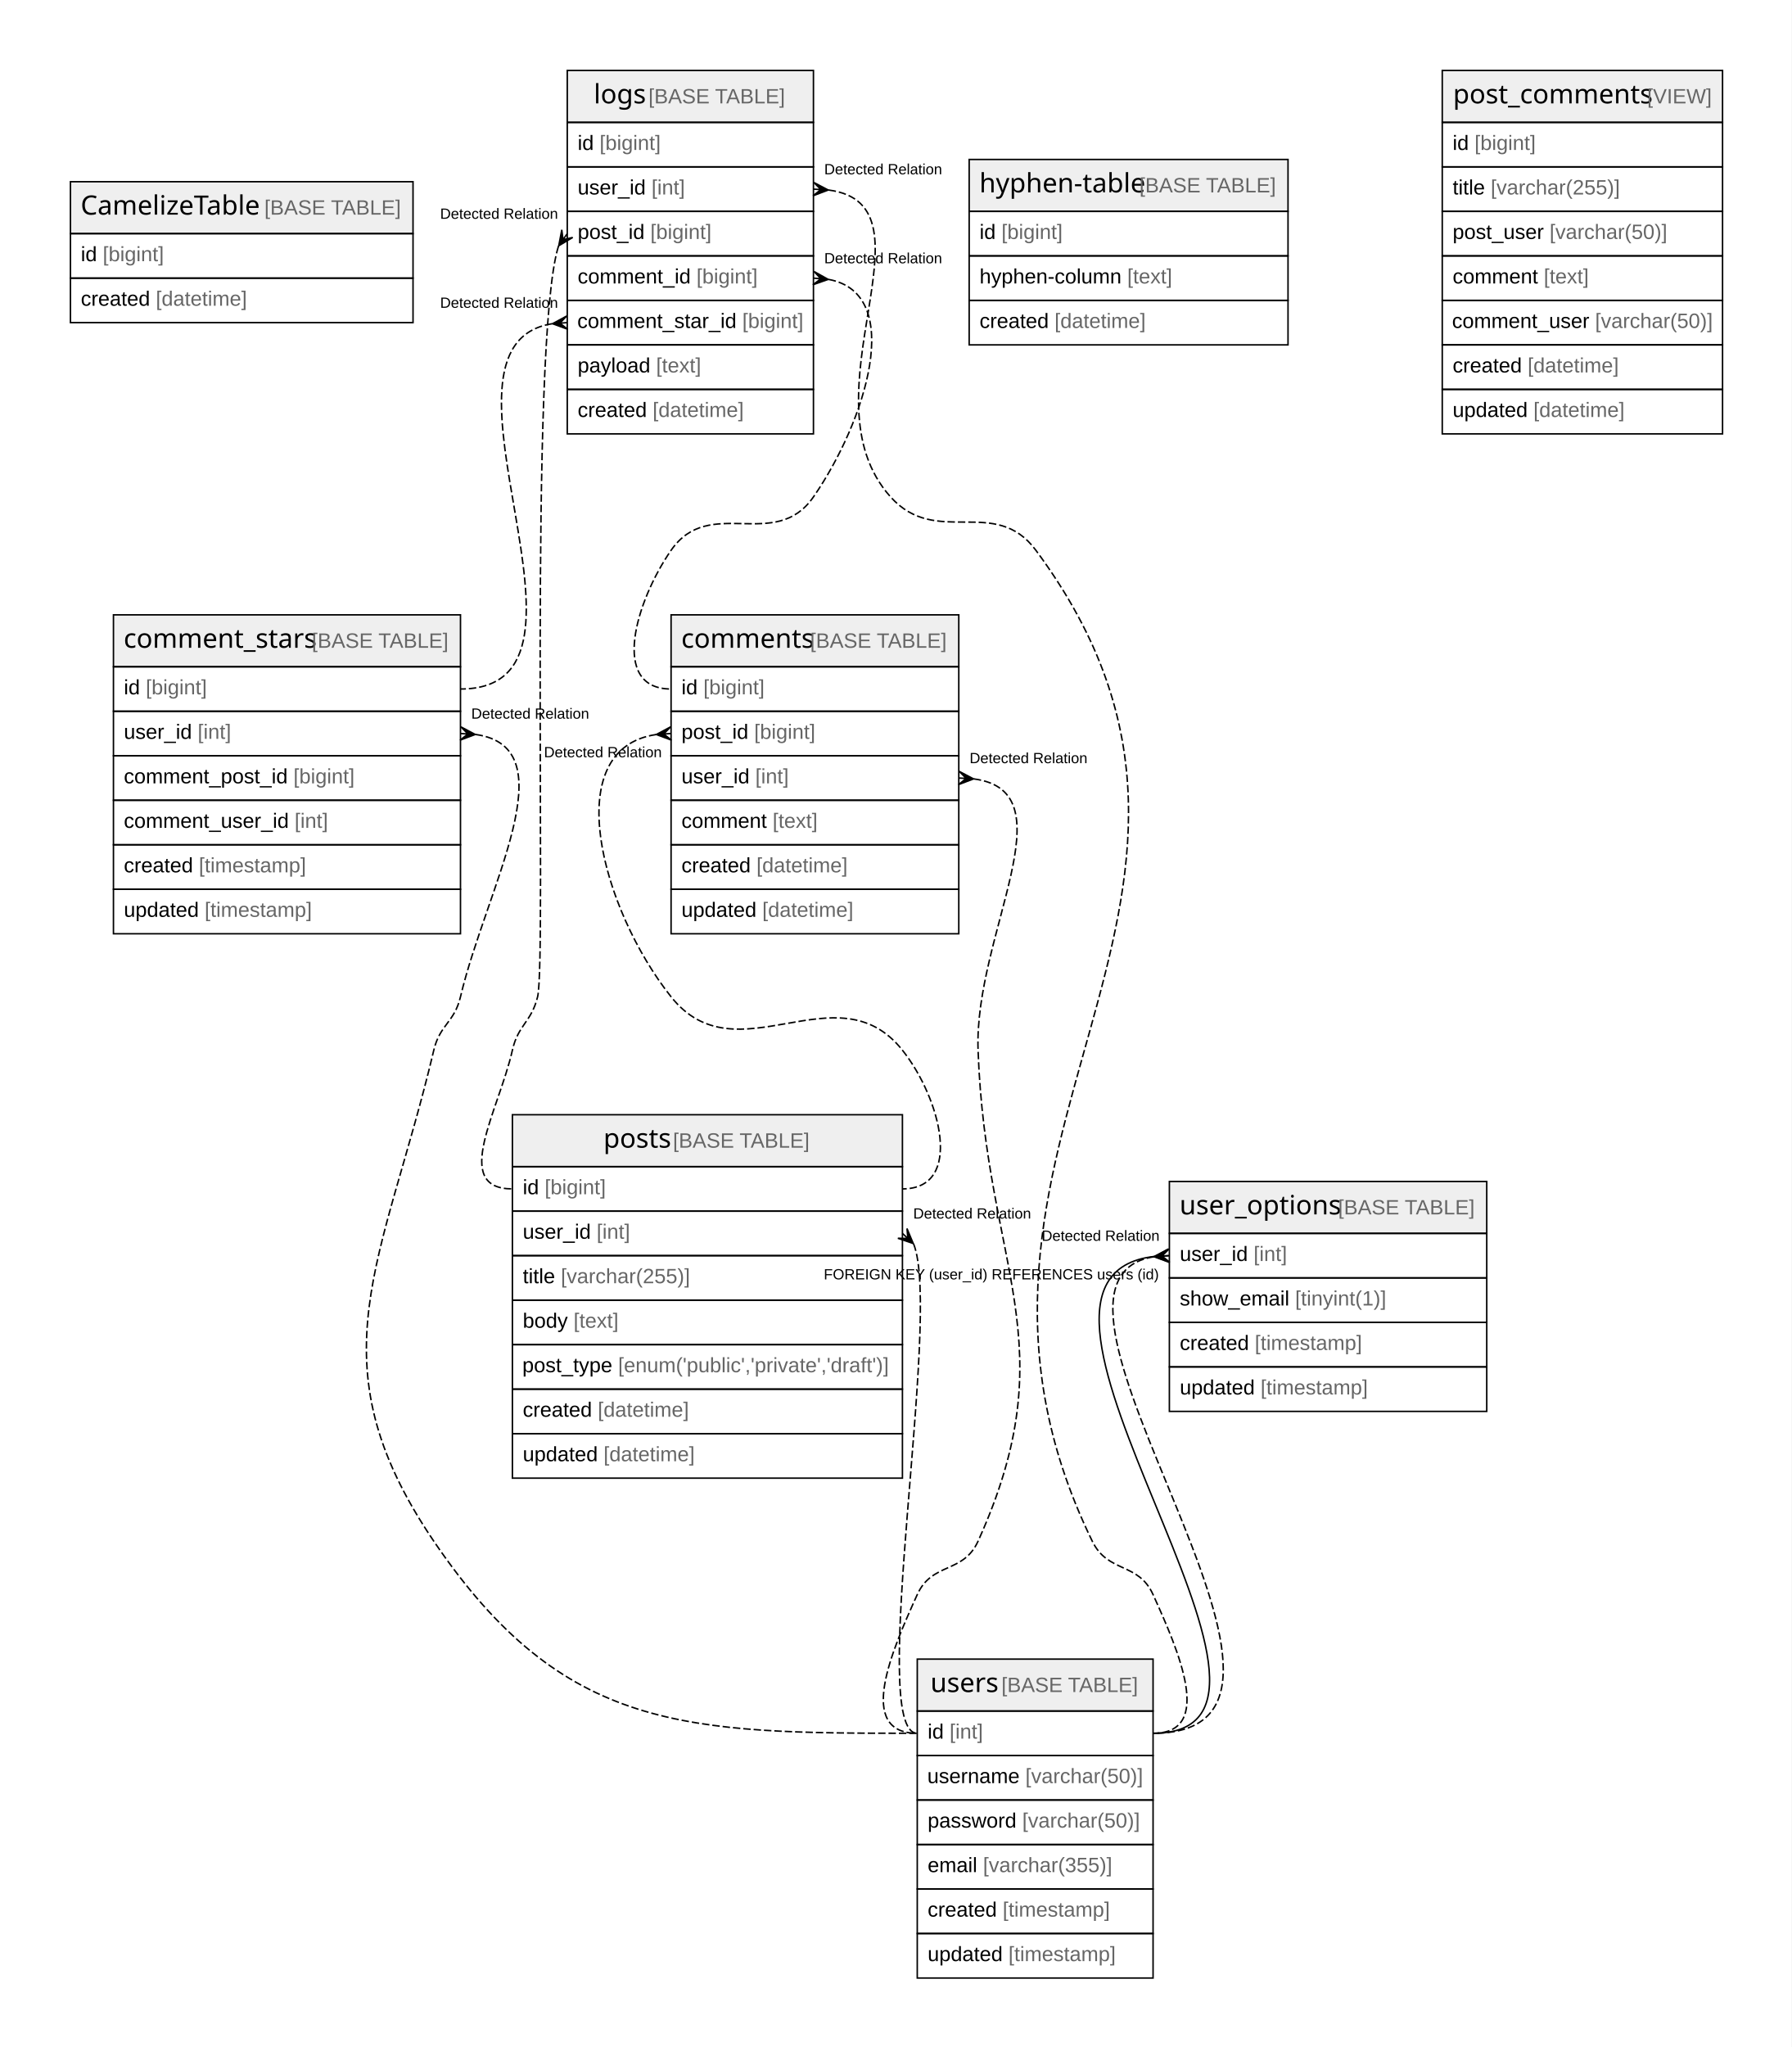
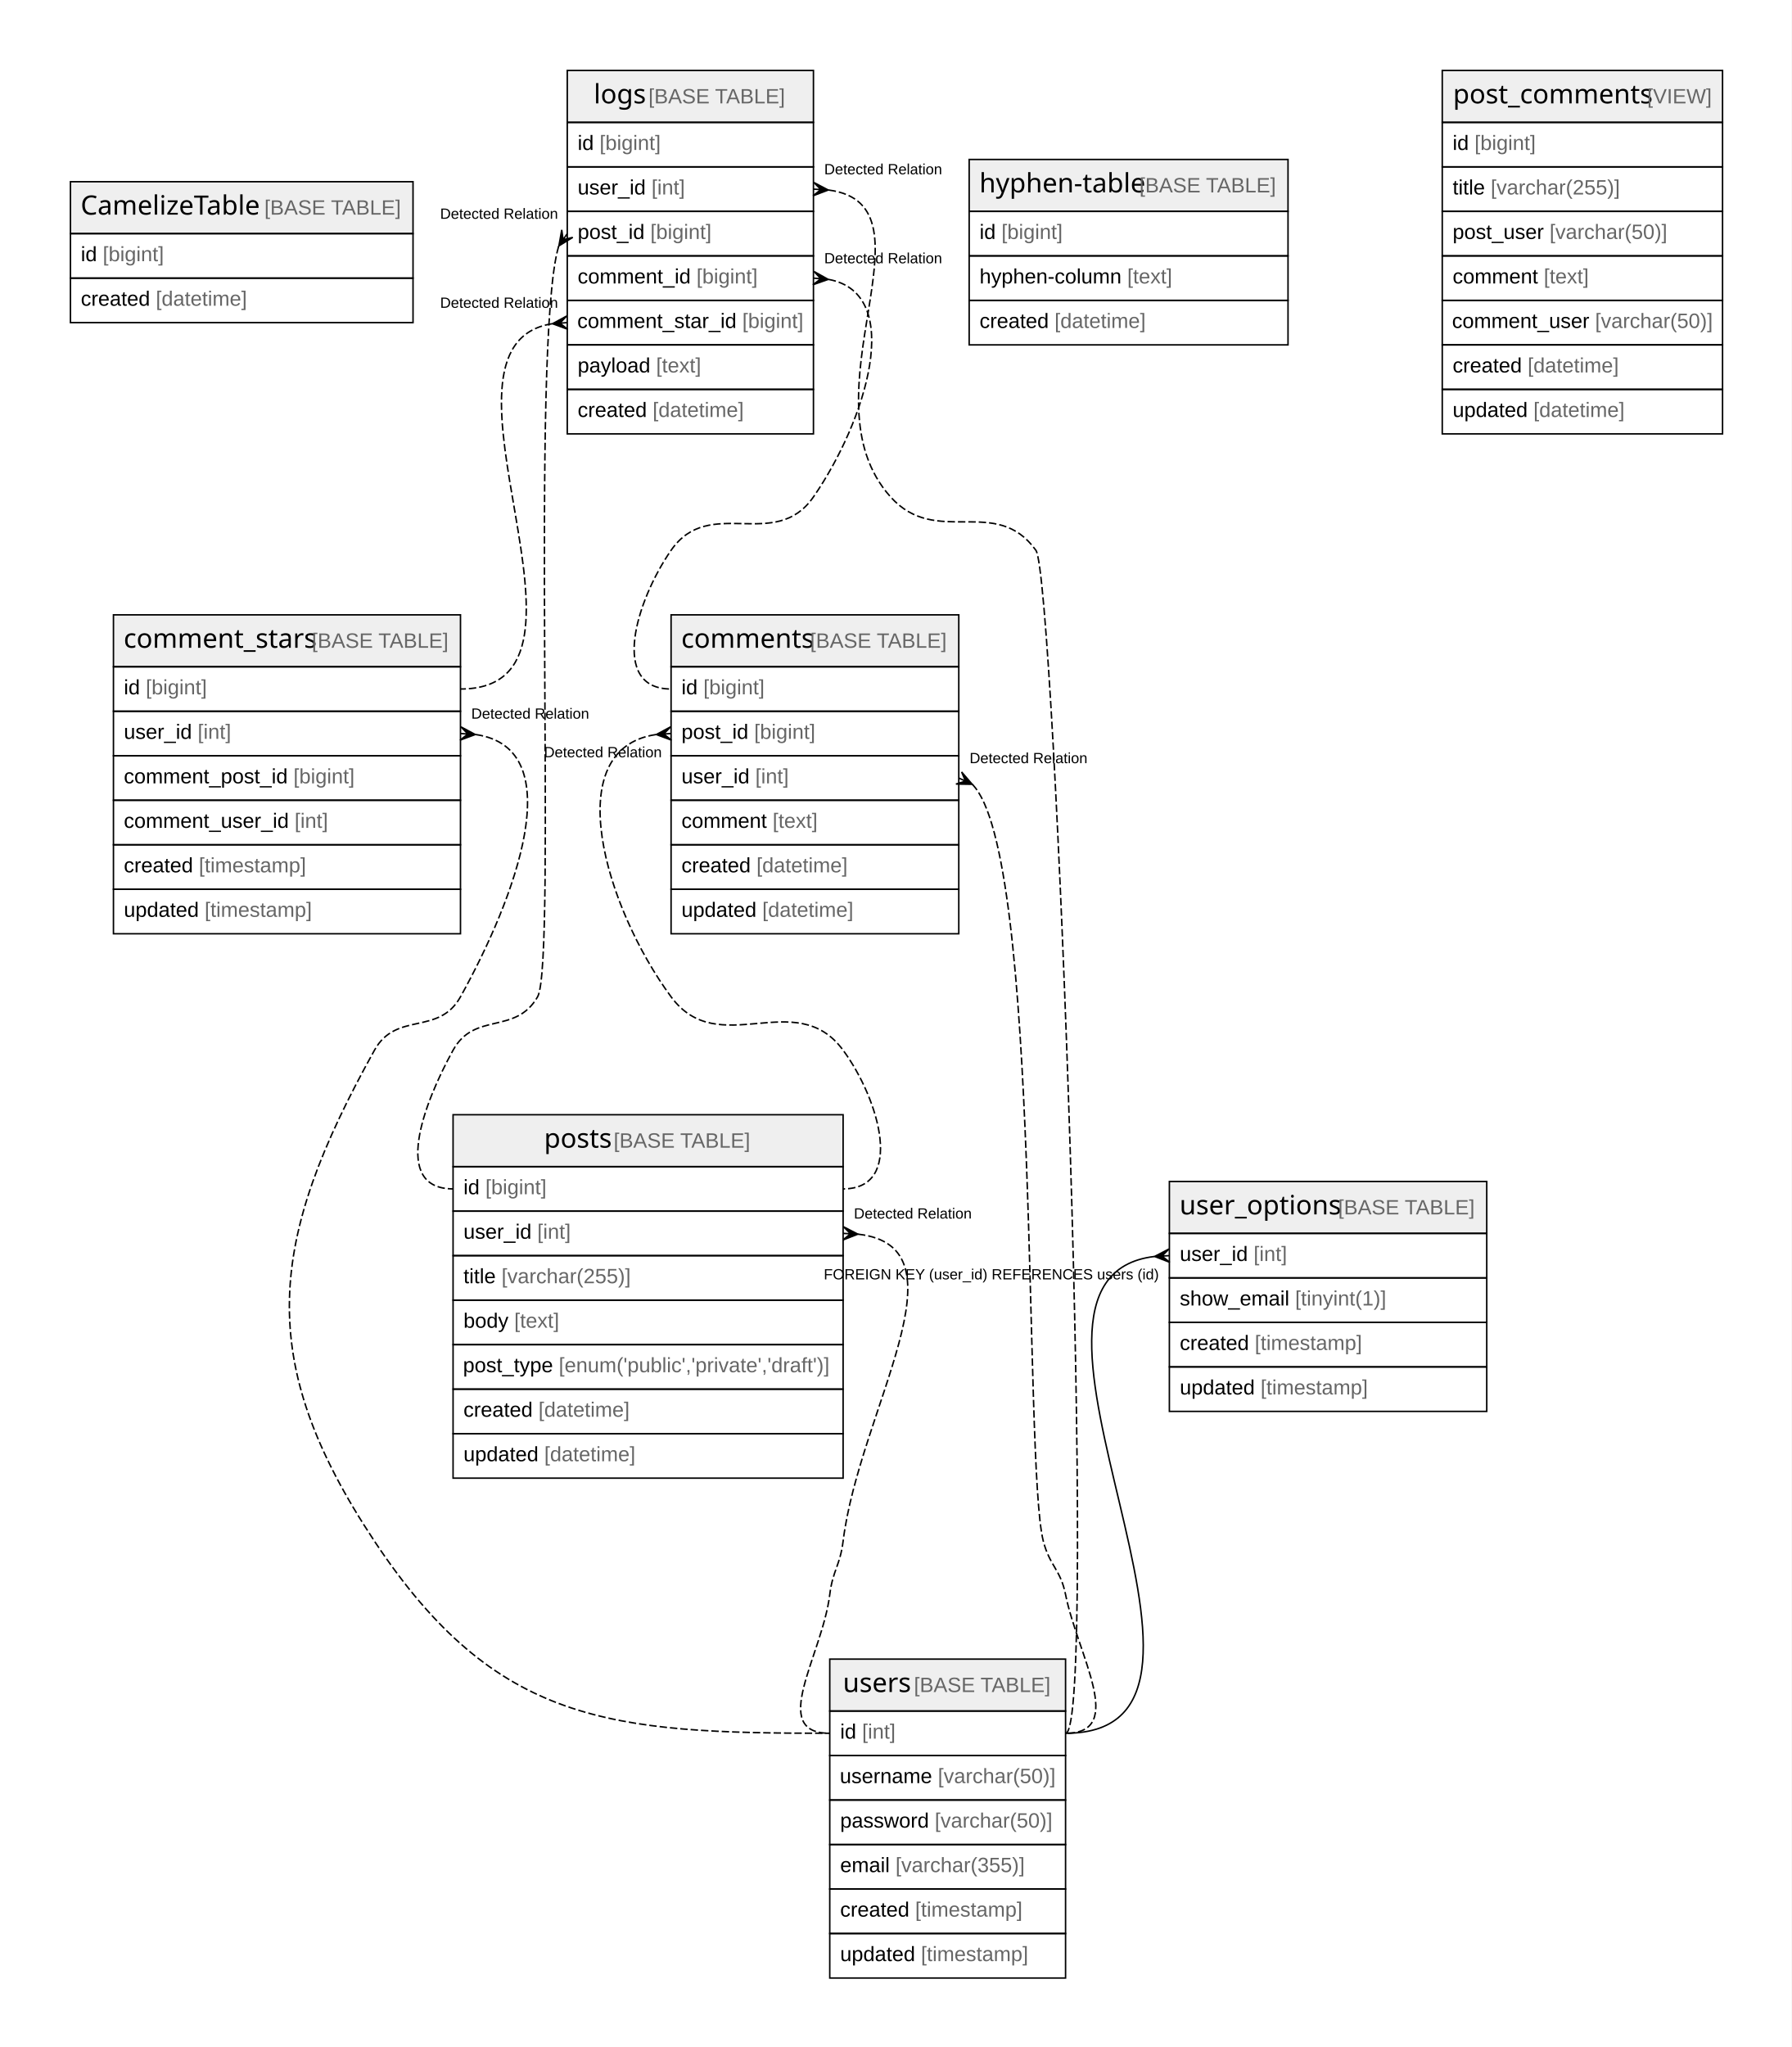
<svg xmlns="http://www.w3.org/2000/svg" width="1208pt" height="1380pt" viewBox="0.00 0.00 1208.00 1380.00">
  <g id="graph0" class="graph" transform="scale(1 1) rotate(0) translate(4 1376)">
    <polygon fill="#ffffff" stroke="transparent" points="-4,4 -4,-1376 1204,-1376 1204,4 -4,4" />
    <g id="node1" class="node">
      <polygon fill="#efefef" stroke="transparent" points="43.5,-1218.5 43.5,-1253.5 274.5,-1253.5 274.5,-1218.5 43.5,-1218.5" />
      <polygon fill="none" stroke="#000000" points="43.5,-1218.5 43.5,-1253.5 274.5,-1253.5 274.5,-1218.5 43.5,-1218.5" />
      <text text-anchor="start" x="50.372" y="-1231.3" font-family="Arial Bold" font-size="18.00" fill="#000000">CamelizeTable</text>
      <text text-anchor="start" x="170.374" y="-1231.3" font-family="Arial" font-size="14.00" fill="#000000"> </text>
      <text text-anchor="start" x="174.265" y="-1231.3" font-family="Arial" font-size="14.00" fill="#666666">[BASE TABLE]</text>
      <polygon fill="none" stroke="#000000" points="43.5,-1188.5 43.5,-1218.5 274.5,-1218.5 274.5,-1188.5 43.5,-1188.5" />
      <text text-anchor="start" x="50.5" y="-1199.9" font-family="Arial" font-size="14.00" fill="#000000">id </text>
      <text text-anchor="start" x="65.28" y="-1199.9" font-family="Arial" font-size="14.00" fill="#666666">[bigint]</text>
      <polygon fill="none" stroke="#000000" points="43.5,-1158.5 43.5,-1188.5 274.5,-1188.5 274.5,-1158.5 43.5,-1158.5" />
      <text text-anchor="start" x="50.5" y="-1169.9" font-family="Arial" font-size="14.00" fill="#000000">created </text>
      <text text-anchor="start" x="101.072" y="-1169.9" font-family="Arial" font-size="14.00" fill="#666666">[datetime]</text>
    </g>
    <g id="node2" class="node">
      <polygon fill="#efefef" stroke="transparent" points="72.5,-926.5 72.5,-961.5 306.5,-961.5 306.5,-926.5 72.5,-926.5" />
      <polygon fill="none" stroke="#000000" points="72.5,-926.5 72.5,-961.5 306.5,-961.5 306.5,-926.5 72.5,-926.5" />
      <text text-anchor="start" x="79.367" y="-939.3" font-family="Arial Bold" font-size="18.00" fill="#000000">comment_stars</text>
      <text text-anchor="start" x="202.379" y="-939.3" font-family="Arial" font-size="14.00" fill="#000000"> </text>
      <text text-anchor="start" x="206.27" y="-939.3" font-family="Arial" font-size="14.00" fill="#666666">[BASE TABLE]</text>
      <polygon fill="none" stroke="#000000" points="72.5,-896.5 72.5,-926.5 306.5,-926.5 306.5,-896.5 72.5,-896.5" />
      <text text-anchor="start" x="79.5" y="-907.9" font-family="Arial" font-size="14.00" fill="#000000">id </text>
      <text text-anchor="start" x="94.28" y="-907.9" font-family="Arial" font-size="14.00" fill="#666666">[bigint]</text>
      <polygon fill="none" stroke="#000000" points="72.5,-866.5 72.5,-896.5 306.5,-896.5 306.5,-866.5 72.5,-866.5" />
      <text text-anchor="start" x="79.5" y="-877.9" font-family="Arial" font-size="14.00" fill="#000000">user_id </text>
      <text text-anchor="start" x="129.288" y="-877.9" font-family="Arial" font-size="14.00" fill="#666666">[int]</text>
      <polygon fill="none" stroke="#000000" points="72.5,-836.5 72.5,-866.5 306.5,-866.5 306.5,-836.5 72.5,-836.5" />
      <text text-anchor="start" x="79.5" y="-847.9" font-family="Arial" font-size="14.00" fill="#000000">comment_post_id </text>
      <text text-anchor="start" x="193.86" y="-847.9" font-family="Arial" font-size="14.00" fill="#666666">[bigint]</text>
      <polygon fill="none" stroke="#000000" points="72.5,-806.5 72.5,-836.5 306.5,-836.5 306.5,-806.5 72.5,-806.5" />
      <text text-anchor="start" x="79.5" y="-817.9" font-family="Arial" font-size="14.00" fill="#000000">comment_user_id </text>
      <text text-anchor="start" x="194.63" y="-817.9" font-family="Arial" font-size="14.00" fill="#666666">[int]</text>
      <polygon fill="none" stroke="#000000" points="72.5,-776.5 72.5,-806.5 306.5,-806.5 306.5,-776.5 72.5,-776.5" />
      <text text-anchor="start" x="79.5" y="-787.9" font-family="Arial" font-size="14.00" fill="#000000">created </text>
      <text text-anchor="start" x="130.072" y="-787.9" font-family="Arial" font-size="14.00" fill="#666666">[timestamp]</text>
      <polygon fill="none" stroke="#000000" points="72.5,-746.5 72.5,-776.5 306.5,-776.5 306.5,-746.5 72.5,-746.5" />
      <text text-anchor="start" x="79.5" y="-757.9" font-family="Arial" font-size="14.00" fill="#000000">updated </text>
      <text text-anchor="start" x="133.977" y="-757.9" font-family="Arial" font-size="14.00" fill="#666666">[timestamp]</text>
    </g>
    <g id="node9" class="node">
-       <polygon fill="#efefef" stroke="transparent" points="614.5,-222.5 614.5,-257.5 773.5,-257.5 773.5,-222.5 614.5,-222.5" />
-       <polygon fill="none" stroke="#000000" points="614.5,-222.5 614.5,-257.5 773.5,-257.5 773.5,-222.5 614.5,-222.5" />
-       <text text-anchor="start" x="623.371" y="-235.3" font-family="Arial Bold" font-size="18.00" fill="#000000">users</text>
-       <text text-anchor="start" x="667.375" y="-235.3" font-family="Arial" font-size="14.00" fill="#000000"> </text>
-       <text text-anchor="start" x="671.266" y="-235.3" font-family="Arial" font-size="14.00" fill="#666666">[BASE TABLE]</text>
-       <polygon fill="none" stroke="#000000" points="614.5,-192.5 614.5,-222.5 773.5,-222.5 773.5,-192.5 614.5,-192.5" />
-       <text text-anchor="start" x="621.5" y="-203.9" font-family="Arial" font-size="14.00" fill="#000000">id </text>
-       <text text-anchor="start" x="636.28" y="-203.9" font-family="Arial" font-size="14.00" fill="#666666">[int]</text>
-       <polygon fill="none" stroke="#000000" points="614.5,-162.5 614.5,-192.5 773.5,-192.5 773.5,-162.5 614.5,-162.5" />
-       <text text-anchor="start" x="621.269" y="-173.9" font-family="Arial" font-size="14.00" fill="#000000">username </text>
-       <text text-anchor="start" x="687.394" y="-173.9" font-family="Arial" font-size="14.00" fill="#666666">[varchar(50)]</text>
-       <polygon fill="none" stroke="#000000" points="614.5,-132.5 614.5,-162.5 773.5,-162.5 773.5,-132.5 614.5,-132.5" />
-       <text text-anchor="start" x="621.5" y="-143.9" font-family="Arial" font-size="14.00" fill="#000000">password </text>
-       <text text-anchor="start" x="685.288" y="-143.9" font-family="Arial" font-size="14.00" fill="#666666">[varchar(50)]</text>
-       <polygon fill="none" stroke="#000000" points="614.5,-102.5 614.5,-132.5 773.5,-132.5 773.5,-102.5 614.5,-102.5" />
-       <text text-anchor="start" x="621.5" y="-113.9" font-family="Arial" font-size="14.00" fill="#000000">email </text>
-       <text text-anchor="start" x="658.83" y="-113.9" font-family="Arial" font-size="14.00" fill="#666666">[varchar(355)]</text>
-       <polygon fill="none" stroke="#000000" points="614.5,-72.5 614.5,-102.5 773.5,-102.5 773.5,-72.5 614.5,-72.5" />
-       <text text-anchor="start" x="621.5" y="-83.9" font-family="Arial" font-size="14.00" fill="#000000">created </text>
-       <text text-anchor="start" x="672.072" y="-83.9" font-family="Arial" font-size="14.00" fill="#666666">[timestamp]</text>
-       <polygon fill="none" stroke="#000000" points="614.5,-42.5 614.5,-72.5 773.5,-72.5 773.5,-42.5 614.5,-42.5" />
-       <text text-anchor="start" x="621.5" y="-53.9" font-family="Arial" font-size="14.00" fill="#000000">updated </text>
-       <text text-anchor="start" x="675.977" y="-53.9" font-family="Arial" font-size="14.00" fill="#666666">[timestamp]</text>
+       <polygon fill="#efefef" stroke="transparent" points="555.5,-222.5 555.5,-257.5 714.5,-257.5 714.5,-222.5 555.5,-222.5" />
+       <polygon fill="none" stroke="#000000" points="555.5,-222.5 555.5,-257.5 714.5,-257.5 714.5,-222.5 555.5,-222.5" />
+       <text text-anchor="start" x="564.371" y="-235.3" font-family="Arial Bold" font-size="18.00" fill="#000000">users</text>
+       <text text-anchor="start" x="608.375" y="-235.3" font-family="Arial" font-size="14.00" fill="#000000"> </text>
+       <text text-anchor="start" x="612.266" y="-235.3" font-family="Arial" font-size="14.00" fill="#666666">[BASE TABLE]</text>
+       <polygon fill="none" stroke="#000000" points="555.5,-192.5 555.5,-222.5 714.5,-222.5 714.5,-192.5 555.5,-192.5" />
+       <text text-anchor="start" x="562.5" y="-203.9" font-family="Arial" font-size="14.00" fill="#000000">id </text>
+       <text text-anchor="start" x="577.28" y="-203.9" font-family="Arial" font-size="14.00" fill="#666666">[int]</text>
+       <polygon fill="none" stroke="#000000" points="555.5,-162.5 555.5,-192.5 714.5,-192.5 714.5,-162.5 555.5,-162.5" />
+       <text text-anchor="start" x="562.269" y="-173.9" font-family="Arial" font-size="14.00" fill="#000000">username </text>
+       <text text-anchor="start" x="628.394" y="-173.9" font-family="Arial" font-size="14.00" fill="#666666">[varchar(50)]</text>
+       <polygon fill="none" stroke="#000000" points="555.5,-132.5 555.5,-162.5 714.5,-162.5 714.5,-132.5 555.5,-132.5" />
+       <text text-anchor="start" x="562.5" y="-143.9" font-family="Arial" font-size="14.00" fill="#000000">password </text>
+       <text text-anchor="start" x="626.288" y="-143.9" font-family="Arial" font-size="14.00" fill="#666666">[varchar(50)]</text>
+       <polygon fill="none" stroke="#000000" points="555.5,-102.5 555.5,-132.5 714.5,-132.5 714.5,-102.5 555.5,-102.5" />
+       <text text-anchor="start" x="562.5" y="-113.9" font-family="Arial" font-size="14.00" fill="#000000">email </text>
+       <text text-anchor="start" x="599.83" y="-113.9" font-family="Arial" font-size="14.00" fill="#666666">[varchar(355)]</text>
+       <polygon fill="none" stroke="#000000" points="555.5,-72.5 555.5,-102.5 714.5,-102.5 714.5,-72.5 555.5,-72.5" />
+       <text text-anchor="start" x="562.5" y="-83.9" font-family="Arial" font-size="14.00" fill="#000000">created </text>
+       <text text-anchor="start" x="613.072" y="-83.9" font-family="Arial" font-size="14.00" fill="#666666">[timestamp]</text>
+       <polygon fill="none" stroke="#000000" points="555.5,-42.5 555.5,-72.5 714.5,-72.5 714.5,-42.5 555.5,-42.5" />
+       <text text-anchor="start" x="562.5" y="-53.9" font-family="Arial" font-size="14.00" fill="#000000">updated </text>
+       <text text-anchor="start" x="616.977" y="-53.9" font-family="Arial" font-size="14.00" fill="#666666">[timestamp]</text>
    </g>
    <g id="edge2" class="edge">
-       <path fill="none" stroke="#000000" stroke-dasharray="5,2" d="M316.692,-880.849C379.786,-872.11 323.775,-777.179 306.5,-704 302.39,-686.59 292.61,-685.41 288.5,-668 254.701,-524.824 205.88,-458.72 288.5,-337 376.057,-208.007 458.598,-207.5 614.5,-207.5" />
-       <polygon fill="#000000" stroke="#000000" points="316.48,-880.862 306.213,-877.009 311.49,-881.181 306.5,-881.5 306.5,-881.5 306.5,-881.5 311.49,-881.181 306.787,-885.991 316.48,-880.862 316.48,-880.862" />
+       <path fill="none" stroke="#000000" stroke-dasharray="5,2" d="M316.819,-880.8C381.593,-871.41 343.052,-769.708 306.5,-704 291.751,-677.486 263.249,-694.514 248.5,-668 176.986,-539.441 167.166,-459.582 248.5,-337 330.373,-213.604 407.413,-207.5 555.5,-207.5" />
+       <polygon fill="#000000" stroke="#000000" points="316.477,-880.823 306.195,-877.01 311.488,-881.161 306.5,-881.5 306.5,-881.5 306.5,-881.5 311.488,-881.161 306.805,-885.99 316.477,-880.823 316.477,-880.823" />
      <text text-anchor="start" x="313.768" y="-891.5" font-family="Arial" font-size="10.00" fill="#000000">Detected Relation</text>
    </g>
    <g id="node3" class="node">
      <polygon fill="#efefef" stroke="transparent" points="448.5,-926.5 448.5,-961.5 642.5,-961.5 642.5,-926.5 448.5,-926.5" />
      <polygon fill="none" stroke="#000000" points="448.5,-926.5 448.5,-961.5 642.5,-961.5 642.5,-926.5 448.5,-926.5" />
      <text text-anchor="start" x="455.37" y="-939.3" font-family="Arial Bold" font-size="18.00" fill="#000000">comments</text>
      <text text-anchor="start" x="538.376" y="-939.3" font-family="Arial" font-size="14.00" fill="#000000"> </text>
      <text text-anchor="start" x="542.266" y="-939.3" font-family="Arial" font-size="14.00" fill="#666666">[BASE TABLE]</text>
      <polygon fill="none" stroke="#000000" points="448.5,-896.5 448.5,-926.5 642.5,-926.5 642.5,-896.5 448.5,-896.5" />
      <text text-anchor="start" x="455.5" y="-907.9" font-family="Arial" font-size="14.00" fill="#000000">id </text>
      <text text-anchor="start" x="470.28" y="-907.9" font-family="Arial" font-size="14.00" fill="#666666">[bigint]</text>
      <polygon fill="none" stroke="#000000" points="448.5,-866.5 448.5,-896.5 642.5,-896.5 642.5,-866.5 448.5,-866.5" />
      <text text-anchor="start" x="455.5" y="-877.9" font-family="Arial" font-size="14.00" fill="#000000">post_id </text>
      <text text-anchor="start" x="504.518" y="-877.9" font-family="Arial" font-size="14.00" fill="#666666">[bigint]</text>
      <polygon fill="none" stroke="#000000" points="448.5,-836.5 448.5,-866.5 642.5,-866.5 642.5,-836.5 448.5,-836.5" />
      <text text-anchor="start" x="455.5" y="-847.9" font-family="Arial" font-size="14.00" fill="#000000">user_id </text>
      <text text-anchor="start" x="505.288" y="-847.9" font-family="Arial" font-size="14.00" fill="#666666">[int]</text>
      <polygon fill="none" stroke="#000000" points="448.5,-806.5 448.5,-836.5 642.5,-836.5 642.5,-806.5 448.5,-806.5" />
      <text text-anchor="start" x="455.5" y="-817.9" font-family="Arial" font-size="14.00" fill="#000000">comment </text>
      <text text-anchor="start" x="516.95" y="-817.9" font-family="Arial" font-size="14.00" fill="#666666">[text]</text>
      <polygon fill="none" stroke="#000000" points="448.5,-776.5 448.5,-806.5 642.5,-806.5 642.5,-776.5 448.5,-776.5" />
      <text text-anchor="start" x="455.5" y="-787.9" font-family="Arial" font-size="14.00" fill="#000000">created </text>
      <text text-anchor="start" x="506.072" y="-787.9" font-family="Arial" font-size="14.00" fill="#666666">[datetime]</text>
      <polygon fill="none" stroke="#000000" points="448.5,-746.5 448.5,-776.5 642.5,-776.5 642.5,-746.5 448.5,-746.5" />
      <text text-anchor="start" x="455.5" y="-757.9" font-family="Arial" font-size="14.00" fill="#000000">updated </text>
      <text text-anchor="start" x="509.977" y="-757.9" font-family="Arial" font-size="14.00" fill="#666666">[datetime]</text>
    </g>
    <g id="node7" class="node">
-       <polygon fill="#efefef" stroke="transparent" points="341.5,-589.5 341.5,-624.5 604.5,-624.5 604.5,-589.5 341.5,-589.5" />
-       <polygon fill="none" stroke="#000000" points="341.5,-589.5 341.5,-624.5 604.5,-624.5 604.5,-589.5 341.5,-589.5" />
-       <text text-anchor="start" x="402.866" y="-602.3" font-family="Arial Bold" font-size="18.00" fill="#000000">posts</text>
-       <text text-anchor="start" x="445.88" y="-602.3" font-family="Arial" font-size="14.00" fill="#000000"> </text>
-       <text text-anchor="start" x="449.771" y="-602.3" font-family="Arial" font-size="14.00" fill="#666666">[BASE TABLE]</text>
-       <polygon fill="none" stroke="#000000" points="341.5,-559.5 341.5,-589.5 604.5,-589.5 604.5,-559.5 341.5,-559.5" />
-       <text text-anchor="start" x="348.5" y="-570.9" font-family="Arial" font-size="14.00" fill="#000000">id </text>
-       <text text-anchor="start" x="363.28" y="-570.9" font-family="Arial" font-size="14.00" fill="#666666">[bigint]</text>
-       <polygon fill="none" stroke="#000000" points="341.5,-529.5 341.5,-559.5 604.5,-559.5 604.5,-529.5 341.5,-529.5" />
-       <text text-anchor="start" x="348.5" y="-540.9" font-family="Arial" font-size="14.00" fill="#000000">user_id </text>
-       <text text-anchor="start" x="398.288" y="-540.9" font-family="Arial" font-size="14.00" fill="#666666">[int]</text>
-       <polygon fill="none" stroke="#000000" points="341.5,-499.5 341.5,-529.5 604.5,-529.5 604.5,-499.5 341.5,-499.5" />
-       <text text-anchor="start" x="348.5" y="-510.9" font-family="Arial" font-size="14.00" fill="#000000">title </text>
-       <text text-anchor="start" x="374.168" y="-510.9" font-family="Arial" font-size="14.00" fill="#666666">[varchar(255)]</text>
-       <polygon fill="none" stroke="#000000" points="341.5,-469.5 341.5,-499.5 604.5,-499.5 604.5,-469.5 341.5,-469.5" />
-       <text text-anchor="start" x="348.5" y="-480.9" font-family="Arial" font-size="14.00" fill="#000000">body </text>
-       <text text-anchor="start" x="382.738" y="-480.9" font-family="Arial" font-size="14.00" fill="#666666">[text]</text>
-       <polygon fill="none" stroke="#000000" points="341.5,-439.5 341.5,-469.5 604.5,-469.5 604.5,-439.5 341.5,-439.5" />
-       <text text-anchor="start" x="348.197" y="-450.9" font-family="Arial" font-size="14.00" fill="#000000">post_type </text>
-       <text text-anchor="start" x="412.782" y="-450.9" font-family="Arial" font-size="14.00" fill="#666666">[enum('public','private','draft')]</text>
-       <polygon fill="none" stroke="#000000" points="341.5,-409.5 341.5,-439.5 604.5,-439.5 604.5,-409.5 341.5,-409.5" />
-       <text text-anchor="start" x="348.5" y="-420.9" font-family="Arial" font-size="14.00" fill="#000000">created </text>
-       <text text-anchor="start" x="399.072" y="-420.9" font-family="Arial" font-size="14.00" fill="#666666">[datetime]</text>
-       <polygon fill="none" stroke="#000000" points="341.5,-379.5 341.5,-409.5 604.5,-409.5 604.5,-379.5 341.5,-379.5" />
-       <text text-anchor="start" x="348.5" y="-390.9" font-family="Arial" font-size="14.00" fill="#000000">updated </text>
-       <text text-anchor="start" x="402.977" y="-390.9" font-family="Arial" font-size="14.00" fill="#666666">[datetime]</text>
+       <polygon fill="#efefef" stroke="transparent" points="301.5,-589.5 301.5,-624.5 564.5,-624.5 564.5,-589.5 301.5,-589.5" />
+       <polygon fill="none" stroke="#000000" points="301.5,-589.5 301.5,-624.5 564.5,-624.5 564.5,-589.5 301.5,-589.5" />
+       <text text-anchor="start" x="362.866" y="-602.3" font-family="Arial Bold" font-size="18.00" fill="#000000">posts</text>
+       <text text-anchor="start" x="405.88" y="-602.3" font-family="Arial" font-size="14.00" fill="#000000"> </text>
+       <text text-anchor="start" x="409.771" y="-602.3" font-family="Arial" font-size="14.00" fill="#666666">[BASE TABLE]</text>
+       <polygon fill="none" stroke="#000000" points="301.5,-559.5 301.5,-589.5 564.5,-589.5 564.5,-559.5 301.5,-559.5" />
+       <text text-anchor="start" x="308.5" y="-570.9" font-family="Arial" font-size="14.00" fill="#000000">id </text>
+       <text text-anchor="start" x="323.28" y="-570.9" font-family="Arial" font-size="14.00" fill="#666666">[bigint]</text>
+       <polygon fill="none" stroke="#000000" points="301.5,-529.5 301.5,-559.5 564.5,-559.5 564.5,-529.5 301.5,-529.5" />
+       <text text-anchor="start" x="308.5" y="-540.9" font-family="Arial" font-size="14.00" fill="#000000">user_id </text>
+       <text text-anchor="start" x="358.288" y="-540.9" font-family="Arial" font-size="14.00" fill="#666666">[int]</text>
+       <polygon fill="none" stroke="#000000" points="301.5,-499.5 301.5,-529.5 564.5,-529.5 564.5,-499.5 301.5,-499.5" />
+       <text text-anchor="start" x="308.5" y="-510.9" font-family="Arial" font-size="14.00" fill="#000000">title </text>
+       <text text-anchor="start" x="334.168" y="-510.9" font-family="Arial" font-size="14.00" fill="#666666">[varchar(255)]</text>
+       <polygon fill="none" stroke="#000000" points="301.5,-469.5 301.5,-499.5 564.5,-499.5 564.5,-469.5 301.5,-469.5" />
+       <text text-anchor="start" x="308.5" y="-480.9" font-family="Arial" font-size="14.00" fill="#000000">body </text>
+       <text text-anchor="start" x="342.738" y="-480.9" font-family="Arial" font-size="14.00" fill="#666666">[text]</text>
+       <polygon fill="none" stroke="#000000" points="301.5,-439.5 301.5,-469.5 564.5,-469.5 564.5,-439.5 301.5,-439.5" />
+       <text text-anchor="start" x="308.197" y="-450.9" font-family="Arial" font-size="14.00" fill="#000000">post_type </text>
+       <text text-anchor="start" x="372.782" y="-450.9" font-family="Arial" font-size="14.00" fill="#666666">[enum('public','private','draft')]</text>
+       <polygon fill="none" stroke="#000000" points="301.5,-409.5 301.5,-439.5 564.5,-439.5 564.5,-409.5 301.5,-409.5" />
+       <text text-anchor="start" x="308.5" y="-420.9" font-family="Arial" font-size="14.00" fill="#000000">created </text>
+       <text text-anchor="start" x="359.072" y="-420.9" font-family="Arial" font-size="14.00" fill="#666666">[datetime]</text>
+       <polygon fill="none" stroke="#000000" points="301.5,-379.5 301.5,-409.5 564.5,-409.5 564.5,-379.5 301.5,-379.5" />
+       <text text-anchor="start" x="308.5" y="-390.9" font-family="Arial" font-size="14.00" fill="#000000">updated </text>
+       <text text-anchor="start" x="362.977" y="-390.9" font-family="Arial" font-size="14.00" fill="#666666">[datetime]</text>
    </g>
    <g id="edge3" class="edge">
-       <path fill="none" stroke="#000000" stroke-dasharray="5,2" d="M438.518,-880.815C372.325,-871.208 401.594,-762.963 448.5,-704 492.798,-648.315 560.202,-723.685 604.5,-668 630.37,-635.48 646.056,-574.5 604.5,-574.5" />
-       <polygon fill="#000000" stroke="#000000" points="438.524,-880.815 448.192,-885.989 443.512,-881.157 448.5,-881.5 448.5,-881.5 448.5,-881.5 443.512,-881.157 448.808,-877.011 438.524,-880.815 438.524,-880.815" />
+       <path fill="none" stroke="#000000" stroke-dasharray="5,2" d="M438.128,-880.766C372.653,-870.925 403.902,-764.537 448.5,-704 480.518,-660.539 532.482,-711.461 564.5,-668 589.148,-634.543 606.056,-574.5 564.5,-574.5" />
+       <polygon fill="#000000" stroke="#000000" points="438.525,-880.794 448.182,-885.989 443.512,-881.147 448.5,-881.5 448.5,-881.5 448.5,-881.5 443.512,-881.147 448.818,-877.011 438.525,-880.794 438.525,-880.794" />
      <text text-anchor="start" x="362.768" y="-865.5" font-family="Arial" font-size="10.00" fill="#000000">Detected Relation</text>
    </g>
    <g id="edge4" class="edge">
-       <path fill="none" stroke="#000000" stroke-dasharray="5,2" d="M652.61,-850.895C717.973,-842.395 652.739,-746.038 655.5,-668 660.701,-520.981 716.173,-471.017 655.5,-337 645.499,-314.909 624.501,-323.091 614.5,-301 597.361,-263.143 572.944,-207.5 614.5,-207.5" />
-       <polygon fill="#000000" stroke="#000000" points="652.482,-850.902 642.231,-847.008 647.491,-851.201 642.5,-851.5 642.5,-851.5 642.5,-851.5 647.491,-851.201 642.769,-855.992 652.482,-850.902 652.482,-850.902" />
+       <path fill="none" stroke="#000000" stroke-dasharray="5,2" d="M651.595,-847.241C698.424,-800.819 685.941,-389.537 699.5,-337 703.831,-320.217 711.101,-317.997 714.5,-301 722.65,-260.251 756.056,-207.5 714.5,-207.5" />
+       <polygon fill="#000000" stroke="#000000" points="651.556,-847.259 640.591,-847.425 647.028,-849.38 642.5,-851.5 642.5,-851.5 642.5,-851.5 647.028,-849.38 644.409,-855.575 651.556,-847.259 651.556,-847.259" />
      <text text-anchor="start" x="649.768" y="-861.5" font-family="Arial" font-size="10.00" fill="#000000">Detected Relation</text>
    </g>
    <g id="node4" class="node">
      <polygon fill="#efefef" stroke="transparent" points="649.5,-1233.5 649.5,-1268.5 864.5,-1268.5 864.5,-1233.5 649.5,-1233.5" />
      <polygon fill="none" stroke="#000000" points="649.5,-1233.5 649.5,-1268.5 864.5,-1268.5 864.5,-1233.5 649.5,-1233.5" />
      <text text-anchor="start" x="656.354" y="-1246.3" font-family="Arial Bold" font-size="18.00" fill="#000000">hyphen-table</text>
      <text text-anchor="start" x="760.392" y="-1246.3" font-family="Arial" font-size="14.00" fill="#000000"> </text>
      <text text-anchor="start" x="764.283" y="-1246.3" font-family="Arial" font-size="14.00" fill="#666666">[BASE TABLE]</text>
      <polygon fill="none" stroke="#000000" points="649.5,-1203.5 649.5,-1233.5 864.5,-1233.5 864.5,-1203.5 649.5,-1203.5" />
      <text text-anchor="start" x="656.5" y="-1214.9" font-family="Arial" font-size="14.00" fill="#000000">id </text>
      <text text-anchor="start" x="671.28" y="-1214.9" font-family="Arial" font-size="14.00" fill="#666666">[bigint]</text>
      <polygon fill="none" stroke="#000000" points="649.5,-1173.5 649.5,-1203.5 864.5,-1203.5 864.5,-1173.5 649.5,-1173.5" />
      <text text-anchor="start" x="656.5" y="-1184.9" font-family="Arial" font-size="14.00" fill="#000000">hyphen-column </text>
      <text text-anchor="start" x="756.079" y="-1184.9" font-family="Arial" font-size="14.00" fill="#666666">[text]</text>
      <polygon fill="none" stroke="#000000" points="649.5,-1143.5 649.5,-1173.5 864.5,-1173.5 864.5,-1143.5 649.5,-1143.5" />
      <text text-anchor="start" x="656.5" y="-1154.9" font-family="Arial" font-size="14.00" fill="#000000">created </text>
      <text text-anchor="start" x="707.072" y="-1154.9" font-family="Arial" font-size="14.00" fill="#666666">[datetime]</text>
    </g>
    <g id="node5" class="node">
      <polygon fill="#efefef" stroke="transparent" points="378.5,-1293.5 378.5,-1328.5 544.5,-1328.5 544.5,-1293.5 378.5,-1293.5" />
      <polygon fill="none" stroke="#000000" points="378.5,-1293.5 378.5,-1328.5 544.5,-1328.5 544.5,-1293.5 378.5,-1293.5" />
      <text text-anchor="start" x="396.37" y="-1306.3" font-family="Arial Bold" font-size="18.00" fill="#000000">logs</text>
      <text text-anchor="start" x="429.376" y="-1306.3" font-family="Arial" font-size="14.00" fill="#000000"> </text>
      <text text-anchor="start" x="433.267" y="-1306.3" font-family="Arial" font-size="14.00" fill="#666666">[BASE TABLE]</text>
      <polygon fill="none" stroke="#000000" points="378.5,-1263.5 378.5,-1293.5 544.5,-1293.5 544.5,-1263.5 378.5,-1263.5" />
      <text text-anchor="start" x="385.5" y="-1274.9" font-family="Arial" font-size="14.00" fill="#000000">id </text>
      <text text-anchor="start" x="400.28" y="-1274.9" font-family="Arial" font-size="14.00" fill="#666666">[bigint]</text>
      <polygon fill="none" stroke="#000000" points="378.5,-1233.5 378.5,-1263.5 544.5,-1263.5 544.5,-1233.5 378.5,-1233.5" />
      <text text-anchor="start" x="385.5" y="-1244.9" font-family="Arial" font-size="14.00" fill="#000000">user_id </text>
      <text text-anchor="start" x="435.288" y="-1244.9" font-family="Arial" font-size="14.00" fill="#666666">[int]</text>
      <polygon fill="none" stroke="#000000" points="378.5,-1203.5 378.5,-1233.5 544.5,-1233.5 544.5,-1203.5 378.5,-1203.5" />
      <text text-anchor="start" x="385.5" y="-1214.9" font-family="Arial" font-size="14.00" fill="#000000">post_id </text>
      <text text-anchor="start" x="434.518" y="-1214.9" font-family="Arial" font-size="14.00" fill="#666666">[bigint]</text>
      <polygon fill="none" stroke="#000000" points="378.5,-1173.5 378.5,-1203.5 544.5,-1203.5 544.5,-1173.5 378.5,-1173.5" />
      <text text-anchor="start" x="385.5" y="-1184.9" font-family="Arial" font-size="14.00" fill="#000000">comment_id </text>
      <text text-anchor="start" x="465.622" y="-1184.9" font-family="Arial" font-size="14.00" fill="#666666">[bigint]</text>
      <polygon fill="none" stroke="#000000" points="378.5,-1143.5 378.5,-1173.5 544.5,-1173.5 544.5,-1143.5 378.5,-1143.5" />
      <text text-anchor="start" x="385.264" y="-1154.9" font-family="Arial" font-size="14.00" fill="#000000">comment_star_id </text>
      <text text-anchor="start" x="496.503" y="-1154.9" font-family="Arial" font-size="14.00" fill="#666666">[bigint]</text>
      <polygon fill="none" stroke="#000000" points="378.5,-1113.5 378.5,-1143.5 544.5,-1143.5 544.5,-1113.5 378.5,-1113.5" />
      <text text-anchor="start" x="385.5" y="-1124.9" font-family="Arial" font-size="14.00" fill="#000000">payload </text>
      <text text-anchor="start" x="438.41" y="-1124.9" font-family="Arial" font-size="14.00" fill="#666666">[text]</text>
      <polygon fill="none" stroke="#000000" points="378.5,-1083.5 378.5,-1113.5 544.5,-1113.5 544.5,-1083.5 378.5,-1083.5" />
      <text text-anchor="start" x="385.5" y="-1094.9" font-family="Arial" font-size="14.00" fill="#000000">created </text>
      <text text-anchor="start" x="436.072" y="-1094.9" font-family="Arial" font-size="14.00" fill="#666666">[datetime]</text>
    </g>
    <g id="edge8" class="edge">
      <path fill="none" stroke="#000000" stroke-dasharray="5,2" d="M368.271,-1157.747C273.971,-1142.837 417.162,-911.5 306.5,-911.5" />
      <polygon fill="#000000" stroke="#000000" points="368.527,-1157.766 378.17,-1162.988 373.514,-1158.133 378.5,-1158.5 378.5,-1158.5 378.5,-1158.5 373.514,-1158.133 378.83,-1154.012 368.527,-1157.766 368.527,-1157.766" />
      <text text-anchor="start" x="292.768" y="-1168.5" font-family="Arial" font-size="10.00" fill="#000000">Detected Relation</text>
    </g>
    <g id="edge7" class="edge">
      <path fill="none" stroke="#000000" stroke-dasharray="5,2" d="M554.752,-1187.623C606.83,-1178.022 579.725,-1091.83 544.5,-1041 518.545,-1003.547 474.455,-1042.454 448.5,-1005 424.83,-970.844 406.944,-911.5 448.5,-911.5" />
      <polygon fill="#000000" stroke="#000000" points="554.464,-1187.648 544.116,-1184.016 549.482,-1188.074 544.5,-1188.5 544.5,-1188.5 544.5,-1188.5 549.482,-1188.074 544.884,-1192.984 554.464,-1187.648 554.464,-1187.648" />
      <text text-anchor="start" x="551.768" y="-1198.5" font-family="Arial" font-size="10.00" fill="#000000">Detected Relation</text>
    </g>
    <g id="edge6" class="edge">
-       <path fill="none" stroke="#000000" stroke-dasharray="5,2" d="M372.57,-1210.039C352.167,-1145.252 364.769,-729.614 358.5,-704 354.294,-686.813 345.372,-685.265 341.5,-668 332.407,-627.451 299.944,-574.5 341.5,-574.5" />
-       <polygon fill="#000000" stroke="#000000" points="372.761,-1210.311 374.815,-1221.083 375.63,-1214.406 378.5,-1218.5 378.5,-1218.5 378.5,-1218.5 375.63,-1214.406 382.185,-1215.917 372.761,-1210.311 372.761,-1210.311" />
+       <path fill="none" stroke="#000000" stroke-dasharray="5,2" d="M372.697,-1209.988C353.246,-1144.819 371.675,-726.843 358.5,-704 343.53,-678.045 315.963,-694.241 301.5,-668 281.441,-631.606 259.944,-574.5 301.5,-574.5" />
+       <polygon fill="#000000" stroke="#000000" points="372.867,-1210.238 374.782,-1221.035 375.683,-1214.369 378.5,-1218.5 378.5,-1218.5 378.5,-1218.5 375.683,-1214.369 382.218,-1215.965 372.867,-1210.238 372.867,-1210.238" />
      <text text-anchor="start" x="292.768" y="-1228.5" font-family="Arial" font-size="10.00" fill="#000000">Detected Relation</text>
    </g>
    <g id="edge5" class="edge">
-       <path fill="none" stroke="#000000" stroke-dasharray="5,2" d="M554.74,-1247.886C631.503,-1237.914 535.428,-1108.948 596.5,-1041 627.518,-1006.49 666.872,-1042.28 694.5,-1005 871.559,-766.09 602.209,-604.306 732.5,-337 743.125,-315.202 763.499,-323.091 773.5,-301 790.639,-263.143 815.056,-207.5 773.5,-207.5" />
+       <path fill="none" stroke="#000000" stroke-dasharray="5,2" d="M554.74,-1247.886C631.503,-1237.914 535.428,-1108.948 596.5,-1041 627.518,-1006.49 667.404,-1042.668 694.5,-1005 707.44,-987.011 736.66,-207.5 714.5,-207.5" />
      <polygon fill="#000000" stroke="#000000" points="554.482,-1247.901 544.231,-1244.008 549.491,-1248.201 544.5,-1248.5 544.5,-1248.5 544.5,-1248.5 549.491,-1248.201 544.769,-1252.992 554.482,-1247.901 554.482,-1247.901" />
      <text text-anchor="start" x="551.768" y="-1258.5" font-family="Arial" font-size="10.00" fill="#000000">Detected Relation</text>
    </g>
    <g id="node6" class="node">
      <polygon fill="#efefef" stroke="transparent" points="968.5,-1293.5 968.5,-1328.5 1157.5,-1328.5 1157.5,-1293.5 968.5,-1293.5" />
      <polygon fill="none" stroke="#000000" points="968.5,-1293.5 968.5,-1328.5 1157.5,-1328.5 1157.5,-1293.5 968.5,-1293.5" />
      <text text-anchor="start" x="975.762" y="-1306.3" font-family="Arial Bold" font-size="18.00" fill="#000000">post_comments</text>
      <text text-anchor="start" x="1102.788" y="-1306.3" font-family="Arial" font-size="14.00" fill="#000000"> </text>
      <text text-anchor="start" x="1106.678" y="-1306.3" font-family="Arial" font-size="14.00" fill="#666666">[VIEW]</text>
      <polygon fill="none" stroke="#000000" points="968.5,-1263.5 968.5,-1293.5 1157.5,-1293.5 1157.5,-1263.5 968.5,-1263.5" />
      <text text-anchor="start" x="975.5" y="-1274.9" font-family="Arial" font-size="14.00" fill="#000000">id </text>
      <text text-anchor="start" x="990.28" y="-1274.9" font-family="Arial" font-size="14.00" fill="#666666">[bigint]</text>
      <polygon fill="none" stroke="#000000" points="968.5,-1233.5 968.5,-1263.5 1157.5,-1263.5 1157.5,-1233.5 968.5,-1233.5" />
      <text text-anchor="start" x="975.5" y="-1244.9" font-family="Arial" font-size="14.00" fill="#000000">title </text>
      <text text-anchor="start" x="1001.168" y="-1244.9" font-family="Arial" font-size="14.00" fill="#666666">[varchar(255)]</text>
      <polygon fill="none" stroke="#000000" points="968.5,-1203.5 968.5,-1233.5 1157.5,-1233.5 1157.5,-1203.5 968.5,-1203.5" />
      <text text-anchor="start" x="975.5" y="-1214.9" font-family="Arial" font-size="14.00" fill="#000000">post_user </text>
      <text text-anchor="start" x="1040.855" y="-1214.9" font-family="Arial" font-size="14.00" fill="#666666">[varchar(50)]</text>
      <polygon fill="none" stroke="#000000" points="968.5,-1173.5 968.5,-1203.5 1157.5,-1203.5 1157.5,-1173.5 968.5,-1173.5" />
      <text text-anchor="start" x="975.5" y="-1184.9" font-family="Arial" font-size="14.00" fill="#000000">comment </text>
      <text text-anchor="start" x="1036.95" y="-1184.9" font-family="Arial" font-size="14.00" fill="#666666">[text]</text>
      <polygon fill="none" stroke="#000000" points="968.5,-1143.5 968.5,-1173.5 1157.5,-1173.5 1157.5,-1143.5 968.5,-1143.5" />
      <text text-anchor="start" x="975.102" y="-1154.9" font-family="Arial" font-size="14.00" fill="#000000">comment_user </text>
      <text text-anchor="start" x="1071.561" y="-1154.9" font-family="Arial" font-size="14.00" fill="#666666">[varchar(50)]</text>
      <polygon fill="none" stroke="#000000" points="968.5,-1113.5 968.5,-1143.5 1157.5,-1143.5 1157.5,-1113.5 968.5,-1113.5" />
      <text text-anchor="start" x="975.5" y="-1124.9" font-family="Arial" font-size="14.00" fill="#000000">created </text>
      <text text-anchor="start" x="1026.072" y="-1124.9" font-family="Arial" font-size="14.00" fill="#666666">[datetime]</text>
      <polygon fill="none" stroke="#000000" points="968.5,-1083.5 968.5,-1113.5 1157.5,-1113.5 1157.5,-1083.5 968.5,-1083.5" />
      <text text-anchor="start" x="975.5" y="-1094.9" font-family="Arial" font-size="14.00" fill="#000000">updated </text>
      <text text-anchor="start" x="1029.977" y="-1094.9" font-family="Arial" font-size="14.00" fill="#666666">[datetime]</text>
    </g>
    <g id="edge9" class="edge">
-       <path fill="none" stroke="#000000" stroke-dasharray="5,2" d="M612.019,-537.461C631.559,-489.067 580.258,-207.5 614.5,-207.5" />
-       <polygon fill="#000000" stroke="#000000" points="611.801,-537.666 601.425,-541.215 608.15,-541.083 604.5,-544.5 604.5,-544.5 604.5,-544.5 608.15,-541.083 607.575,-547.785 611.801,-537.666 611.801,-537.666" />
-       <text text-anchor="start" x="611.768" y="-554.5" font-family="Arial" font-size="10.00" fill="#000000">Detected Relation</text>
+       <path fill="none" stroke="#000000" stroke-dasharray="5,2" d="M574.529,-543.977C650.504,-535.477 575.328,-424.956 564.5,-337 562.485,-320.631 557.515,-317.369 555.5,-301 550.423,-259.756 513.944,-207.5 555.5,-207.5" />
+       <polygon fill="#000000" stroke="#000000" points="574.486,-543.98 564.266,-540.006 569.493,-544.24 564.5,-544.5 564.5,-544.5 564.5,-544.5 569.493,-544.24 564.734,-548.994 574.486,-543.98 574.486,-543.98" />
+       <text text-anchor="start" x="571.768" y="-554.5" font-family="Arial" font-size="10.00" fill="#000000">Detected Relation</text>
    </g>
    <g id="node8" class="node">
      <polygon fill="#efefef" stroke="transparent" points="784.5,-544.5 784.5,-579.5 998.5,-579.5 998.5,-544.5 784.5,-544.5" />
      <polygon fill="none" stroke="#000000" points="784.5,-544.5 784.5,-579.5 998.5,-579.5 998.5,-544.5 784.5,-544.5" />
      <text text-anchor="start" x="791.357" y="-557.3" font-family="Arial Bold" font-size="18.00" fill="#000000">user_options</text>
      <text text-anchor="start" x="894.389" y="-557.3" font-family="Arial" font-size="14.00" fill="#000000"> </text>
      <text text-anchor="start" x="898.28" y="-557.3" font-family="Arial" font-size="14.00" fill="#666666">[BASE TABLE]</text>
      <polygon fill="none" stroke="#000000" points="784.5,-514.5 784.5,-544.5 998.5,-544.5 998.5,-514.5 784.5,-514.5" />
      <text text-anchor="start" x="791.5" y="-525.9" font-family="Arial" font-size="14.00" fill="#000000">user_id </text>
      <text text-anchor="start" x="841.288" y="-525.9" font-family="Arial" font-size="14.00" fill="#666666">[int]</text>
      <polygon fill="none" stroke="#000000" points="784.5,-484.5 784.5,-514.5 998.5,-514.5 998.5,-484.5 784.5,-484.5" />
      <text text-anchor="start" x="791.5" y="-495.9" font-family="Arial" font-size="14.00" fill="#000000">show_email </text>
      <text text-anchor="start" x="869.284" y="-495.9" font-family="Arial" font-size="14.00" fill="#666666">[tinyint(1)]</text>
      <polygon fill="none" stroke="#000000" points="784.5,-454.5 784.5,-484.5 998.5,-484.5 998.5,-454.5 784.5,-454.5" />
      <text text-anchor="start" x="791.5" y="-465.9" font-family="Arial" font-size="14.00" fill="#000000">created </text>
      <text text-anchor="start" x="842.072" y="-465.9" font-family="Arial" font-size="14.00" fill="#666666">[timestamp]</text>
      <polygon fill="none" stroke="#000000" points="784.5,-424.5 784.5,-454.5 998.5,-454.5 998.5,-424.5 784.5,-424.5" />
      <text text-anchor="start" x="791.5" y="-435.9" font-family="Arial" font-size="14.00" fill="#000000">updated </text>
      <text text-anchor="start" x="845.977" y="-435.9" font-family="Arial" font-size="14.00" fill="#666666">[timestamp]</text>
    </g>
    <g id="edge1" class="edge">
-       <path fill="none" stroke="#000000" d="M774.493,-528.978C644.989,-514.583 904.549,-207.5 773.5,-207.5" />
-       <polygon fill="#000000" stroke="#000000" points="774.514,-528.979 784.265,-533.994 779.507,-529.239 784.5,-529.5 784.5,-529.5 784.5,-529.5 779.507,-529.239 784.735,-525.006 774.514,-528.979 774.514,-528.979" />
+       <path fill="none" stroke="#000000" d="M774.423,-528.934C648.71,-513.969 857.378,-207.5 714.5,-207.5" />
+       <polygon fill="#000000" stroke="#000000" points="774.516,-528.939 784.247,-533.993 779.508,-529.219 784.5,-529.5 784.5,-529.5 784.5,-529.5 779.508,-529.219 784.753,-525.007 774.516,-528.939 774.516,-528.939" />
      <text text-anchor="start" x="551.445" y="-513.5" font-family="Arial" font-size="10.00" fill="#000000">FOREIGN KEY (user_id) REFERENCES users (id)</text>
-     </g>
-     <g id="edge10" class="edge">
-       <path fill="none" stroke="#000000" stroke-dasharray="5,2" d="M774.083,-528.743C665.642,-511.571 920.879,-208.11 773.944,-207.501" />
-       <polygon fill="#000000" stroke="#000000" points="774.136,-528.747 783.769,-533.986 779.122,-529.123 784.108,-529.499 784.108,-529.499 784.108,-529.499 779.122,-529.123 784.447,-525.012 774.136,-528.747 774.136,-528.747" />
-       <text text-anchor="start" x="698.376" y="-539.499" font-family="Arial" font-size="10.00" fill="#000000">Detected Relation</text>
    </g>
  </g>
</svg>
